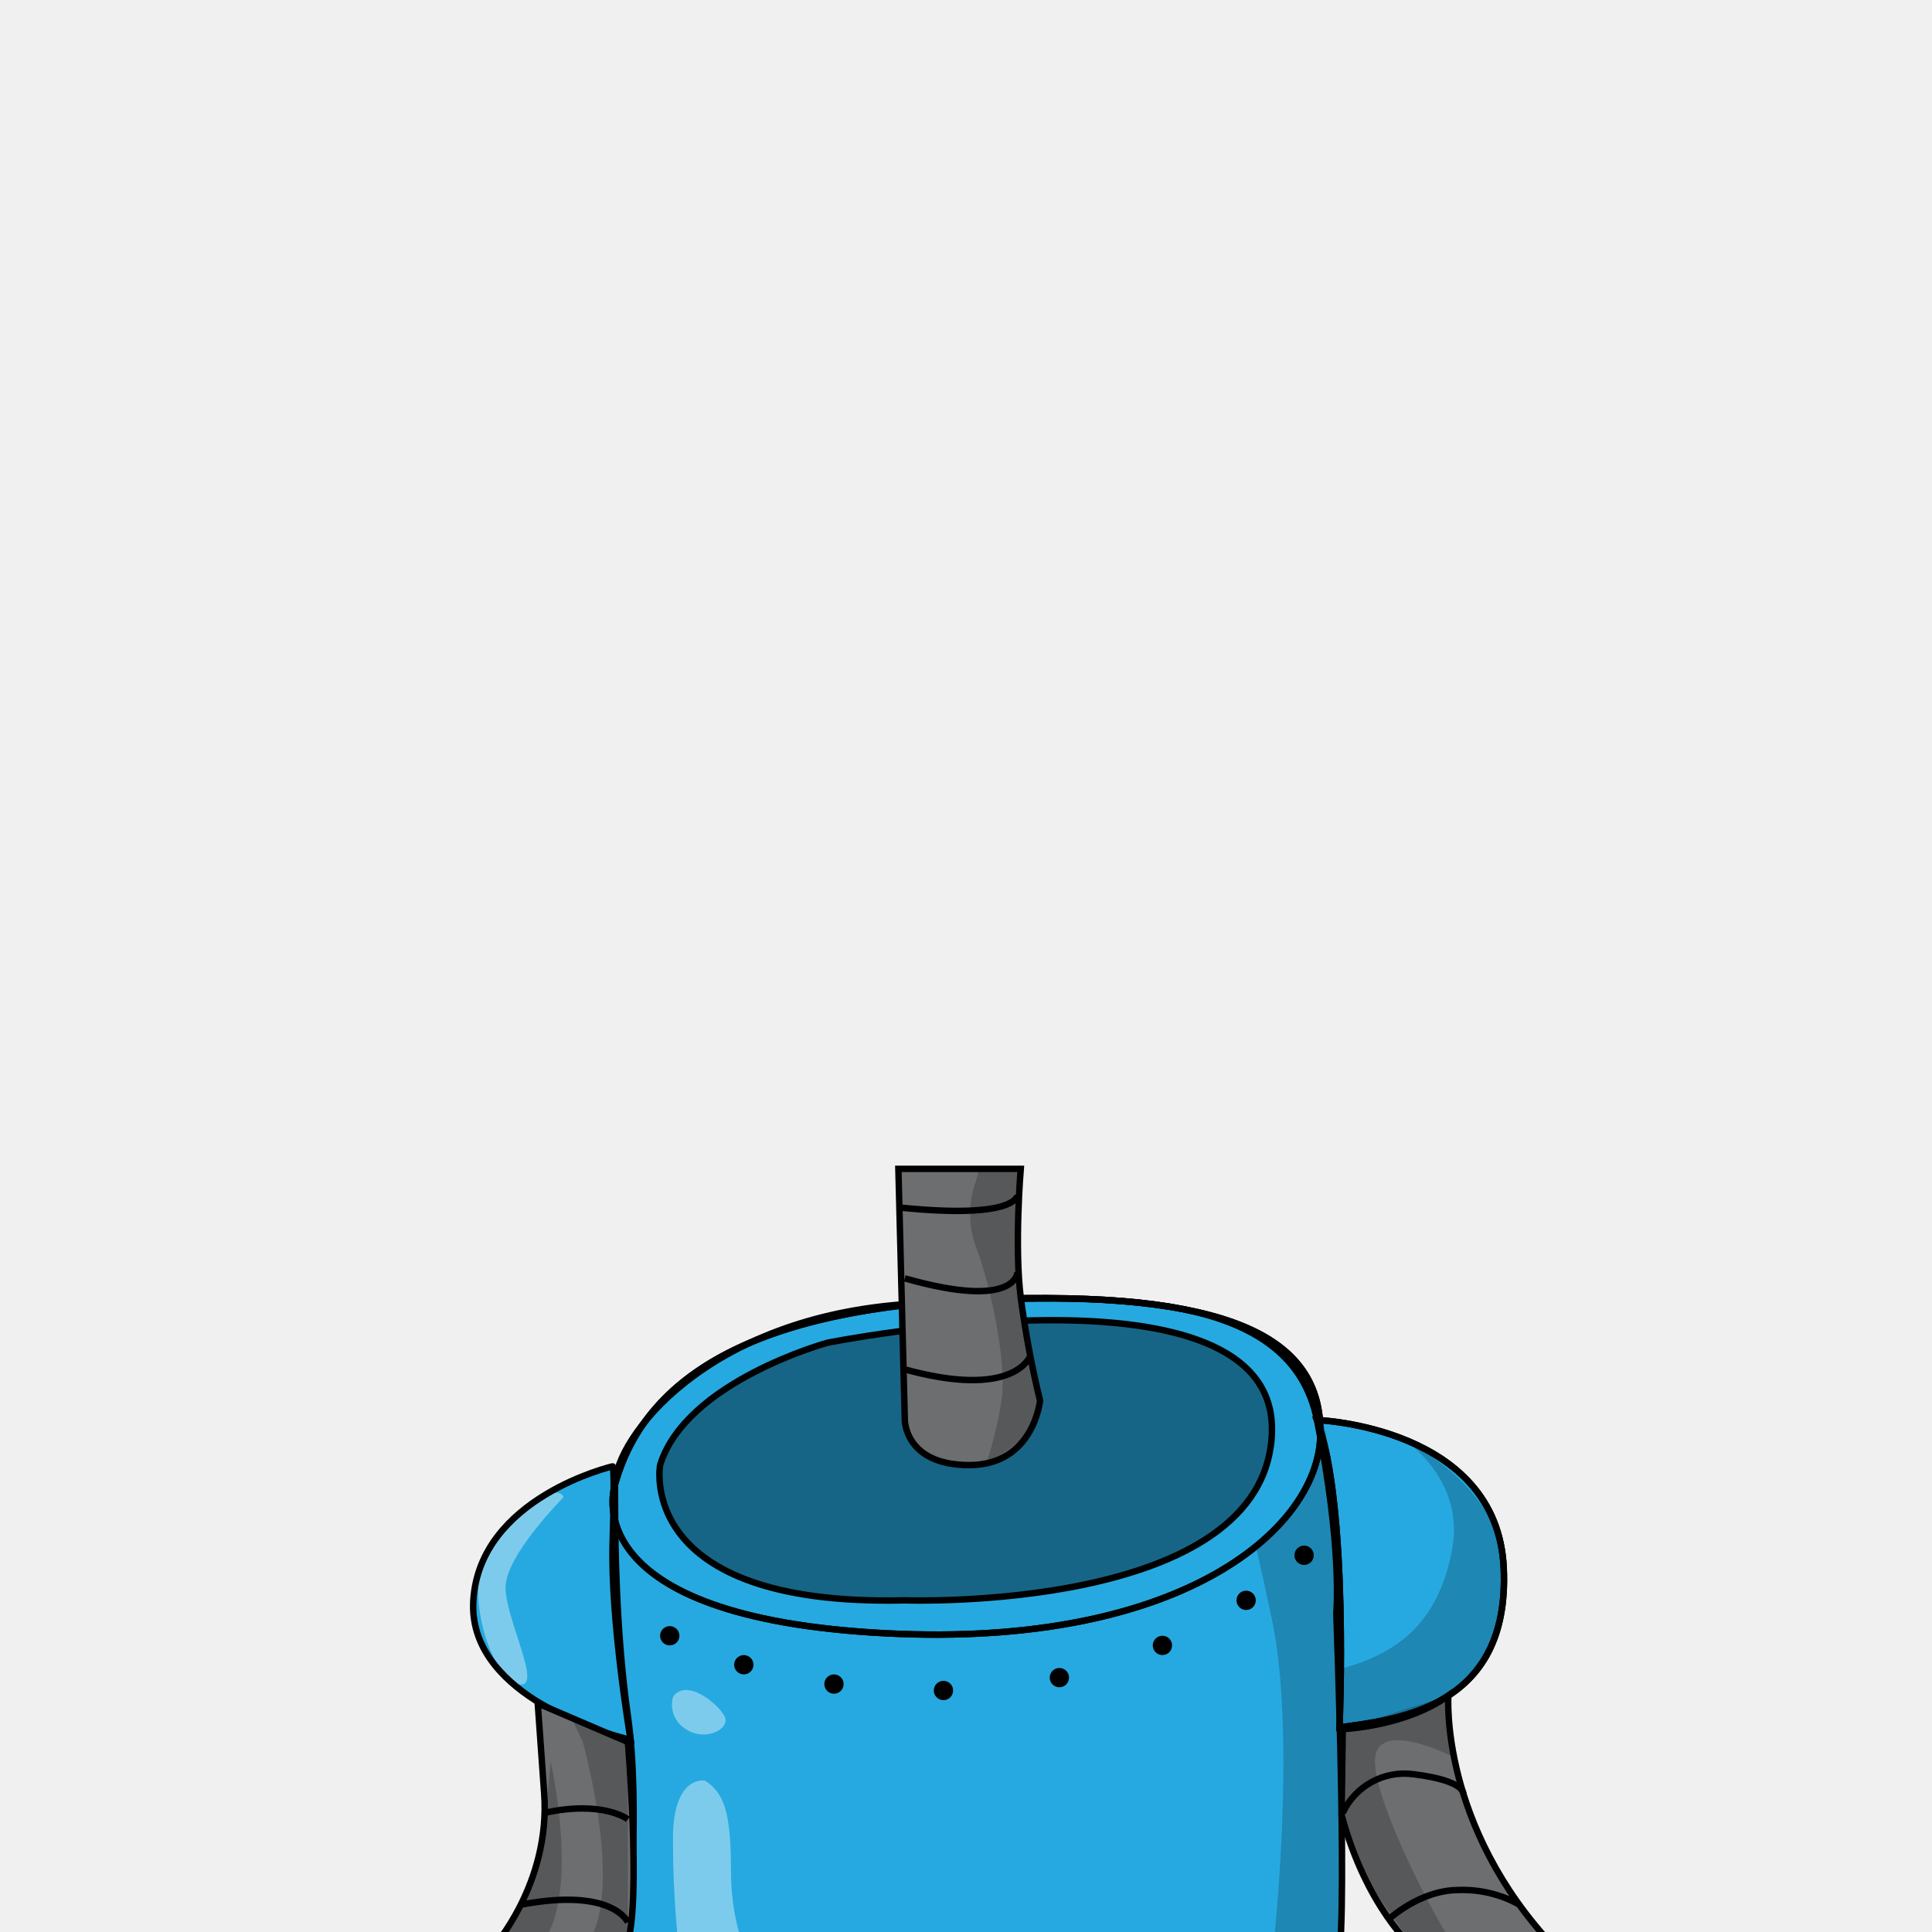
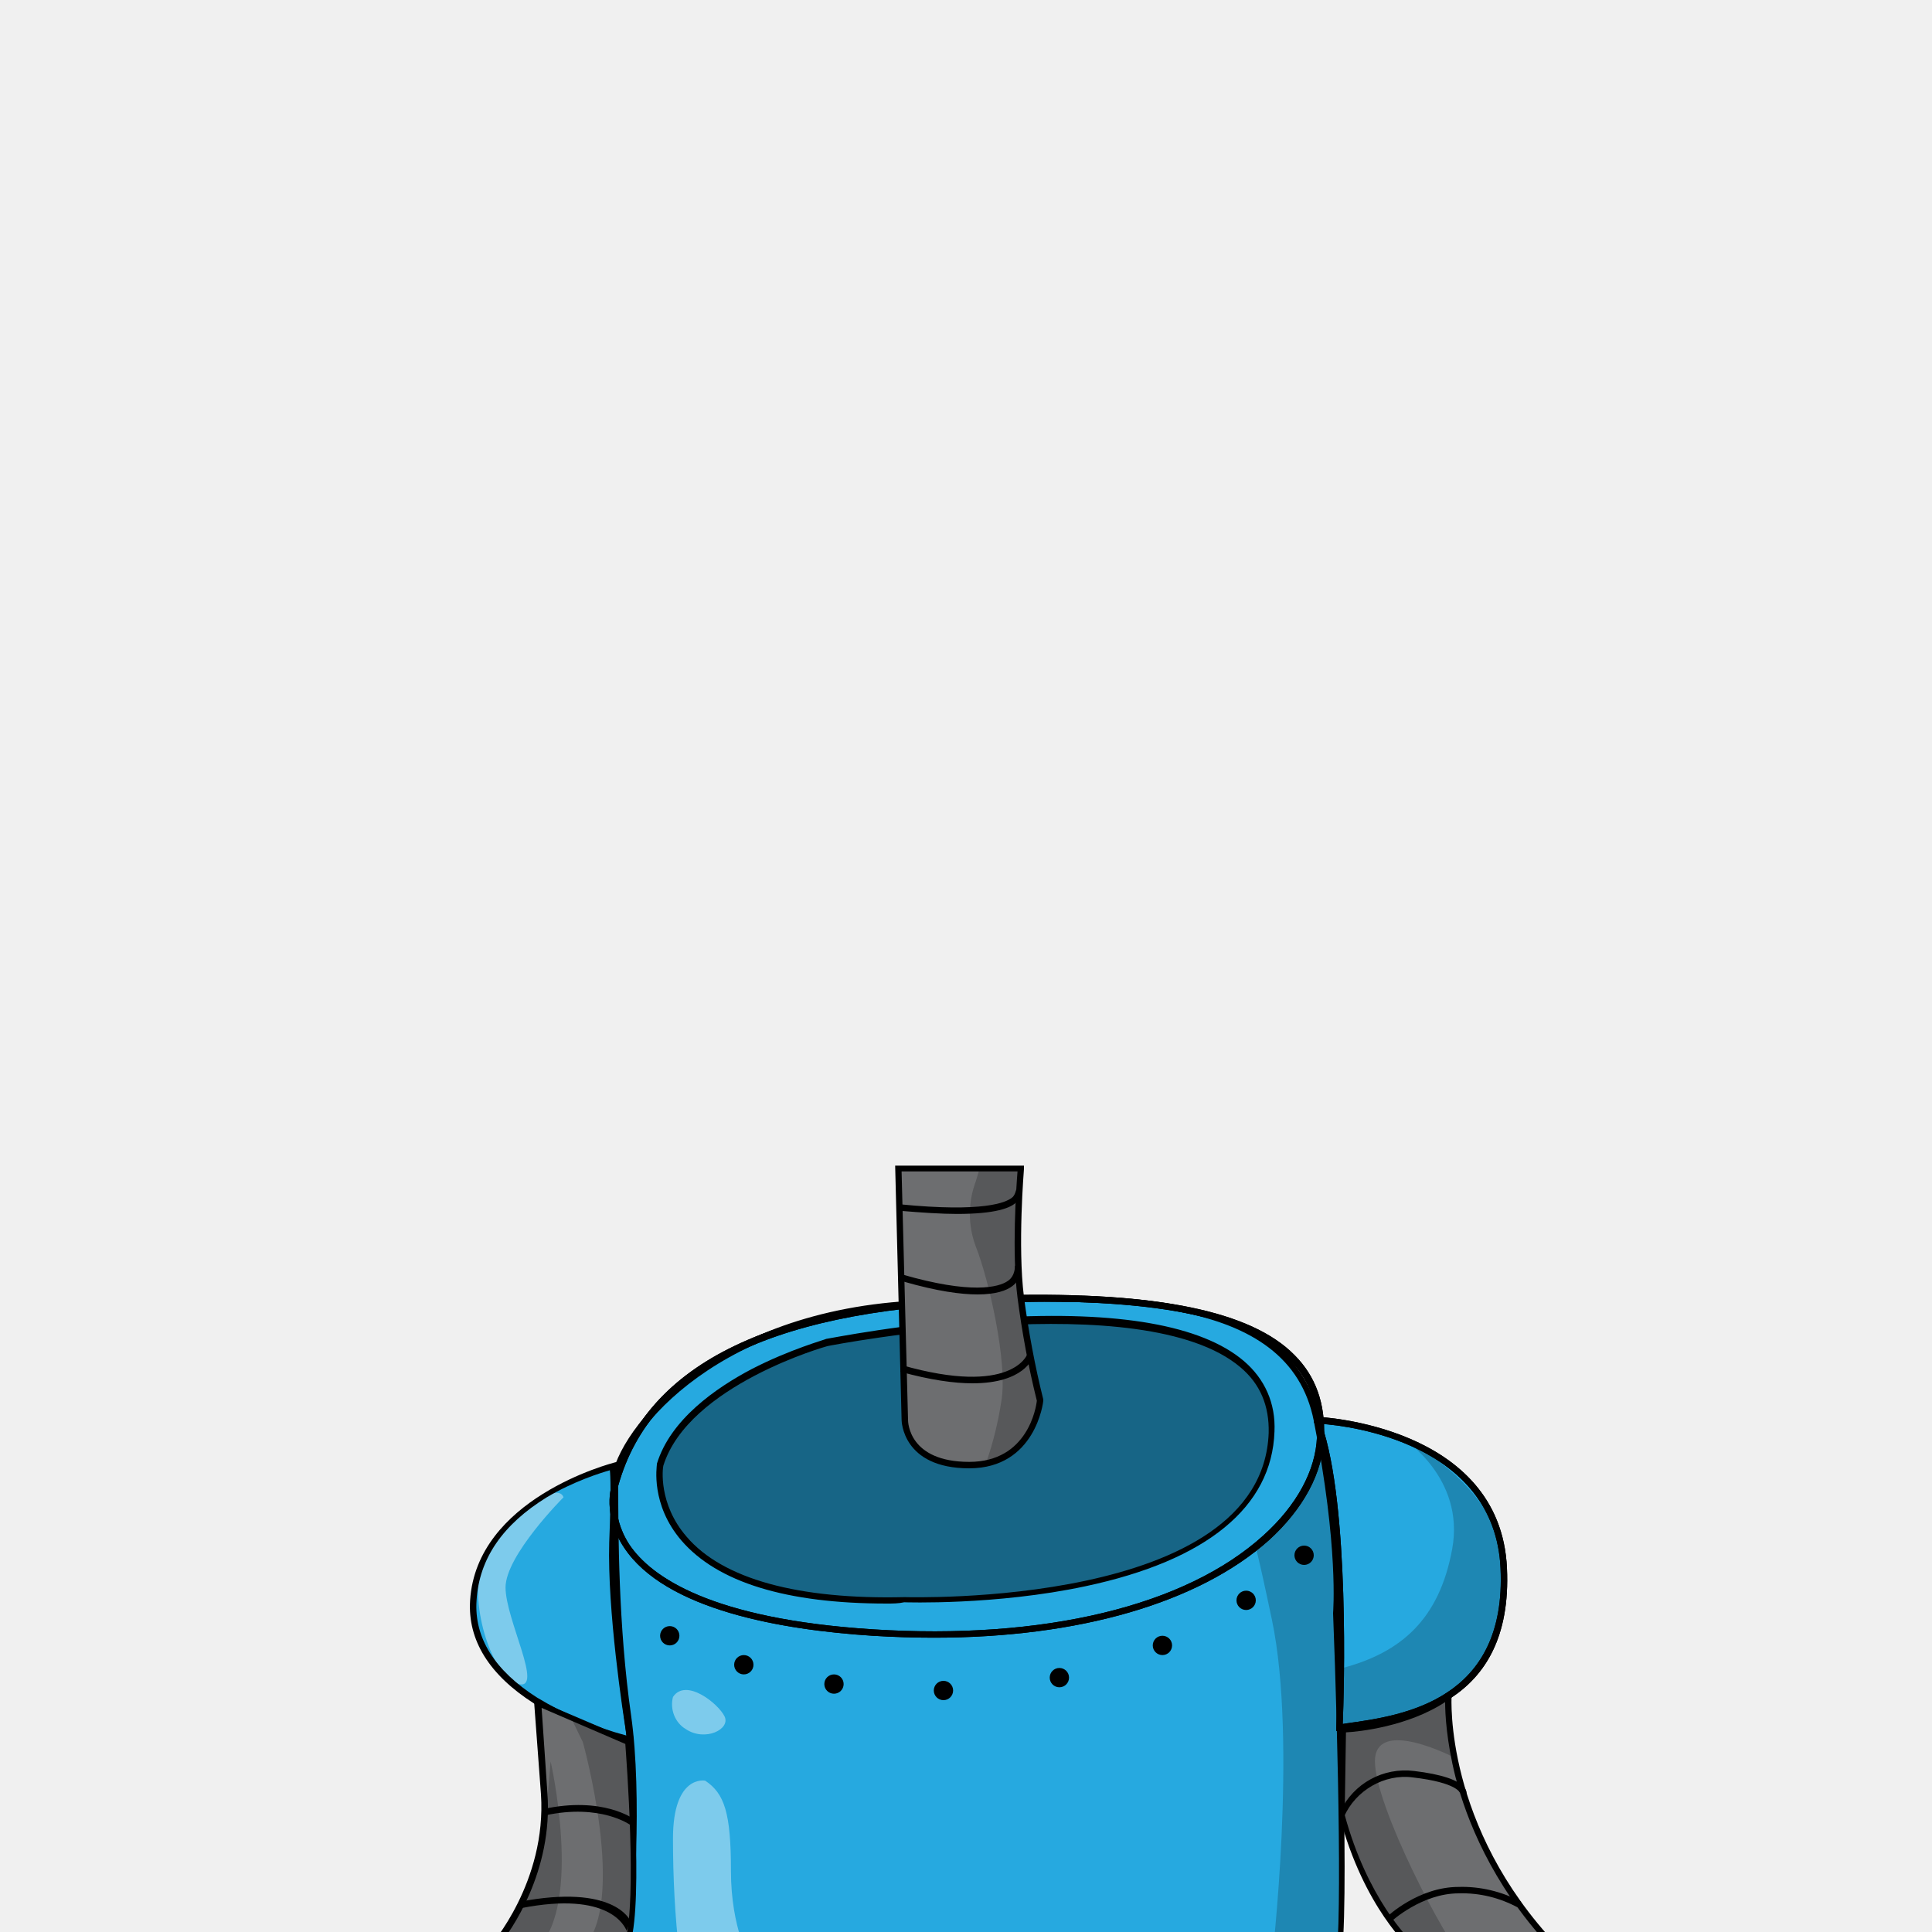
- <svg xmlns="http://www.w3.org/2000/svg" viewBox="0 0 300 300">
-   <defs>
-     <style>.cls-1,.cls-2{fill:#26a9e0;}.cls-2,.cls-3,.cls-5,.cls-6{stroke:#000;stroke-miterlimit:10;}.cls-3{fill:none;}.cls-4{fill:#fff;}.cls-4,.cls-5{fill-opacity:0.4;}.cls-6{fill:#6d6e70;}.cls-7{opacity:0.2;}.cls-8{fill-opacity:0.2;}</style>
-   </defs>
+ <svg xmlns="http://www.w3.org/2000/svg" version="1.1" id="Layer_1" x="0px" y="0px" viewBox="0 0 300 300" style="enable-background:new 0 0 300 300;" xml:space="preserve">
+   <style type="text/css">
+ 	.st0{fill:#26A9E0;}
+ 	.st1{fill:#FFFFFF;fill-opacity:0.4;}
+ 	.st2{fill-opacity:0.4;}
+ 	.st3{fill:#6D6E70;}
+ 	.st4{opacity:0.2;enable-background:new    ;}
+ 	.st5{fill-opacity:0.2;}
+ </style>
  <g id="body-09">
-     <g id="fill_color" data-name="fill color">
-       <path class="cls-1" d="M95.13,227.69S74.5,232.5,73.5,248.5c-.44,7.05,4.25,12.09,9.63,15.53a52.45,52.45,0,0,0,14.79,6.13s-3.16-18.66-2.79-30.66S95.13,227.69,95.13,227.69Z" />
-       <path class="cls-1" d="M97.5,301.5s2-21,0-35-2-29-2-36,14-26.11,46-28.05,59-1.95,63,18.05,3,30,3,30,2,53,0,55S97.5,301.5,97.5,301.5Z" />
-       <path class="cls-2" d="M204.5,220.5s28,1,29,23S216.6,267,208,268.24C208,268.24,209.5,233.5,204.5,220.5Z" />
+     <g id="fill_color">
+       <path class="st0" d="M95.1,227.7c0,0-20.6,4.8-21.6,20.8c-0.4,7.1,4.2,12.1,9.6,15.5c4.6,2.8,9.6,4.9,14.8,6.1    c0,0-3.2-18.7-2.8-30.7S95.1,227.7,95.1,227.7z" />
+       <path class="st0" d="M97.5,301.5c0,0,2-21,0-35s-2-29-2-36s14-26.1,46-28.1s59-1.9,63,18.1s3,30,3,30s2,53,0,55    S97.5,301.5,97.5,301.5z" />
+       <g>
+         <path class="st0" d="M204.5,220.5c0,0,28,1,29,23S216.6,267,208,268.2C208,268.2,209.5,233.5,204.5,220.5z" />
+         <path d="M207.5,268.8l0-0.6c0-0.3,1.4-34.8-3.5-47.5l0-0.7l0.5,0c0.3,0,28.5,1.3,29.5,23.5c1,21.5-15.8,23.8-24.8,25.1     L207.5,268.8z M205.2,221.1c4.4,12.6,3.5,41.9,3.3,46.6l0.6-0.1c8.7-1.2,24.9-3.5,23.9-24.1C232.1,224.2,209.7,221.4,205.2,221.1     z" />
+       </g>
    </g>
-     <path class="cls-3" d="M95.5,230.5s-7,20,40,23,69-15.69,69.51-30.35-12.33-22.39-48.92-21.52S100.5,212.5,95.5,230.5Z" />
-     <path class="cls-4" d="M87.5,232.5s-9,9-9,14,6,16,2,15-7.57-12-5.79-18.48S86.5,229.5,87.5,232.5Z" />
-     <path class="cls-3" d="M97.5,301.5s2-21,0-35-2-29-2-36,14-26.11,46-28.05,59-1.95,63,18.05,3,30,3,30,2,53,0,55S97.5,301.5,97.5,301.5Z" />
-     <path class="cls-5" d="M102.5,227.5s-4,22,38,21c0,0,56,2,57-26s-69-14-69-14S106.5,214.5,102.5,227.5Z" />
-     <path class="cls-3" d="M95.5,230.5s-7,20,40,23,69-15.69,69.51-30.35-12.33-22.39-48.92-21.52S100.5,212.5,95.5,230.5Z" />
-     <path class="cls-3" d="M95.13,227.69S74.5,232.5,73.5,248.5c-.44,7.05,4.25,12.09,9.63,15.53a52.45,52.45,0,0,0,14.79,6.13s-3.16-18.66-2.79-30.66S95.13,227.69,95.13,227.69Z" />
-     <path class="cls-3" d="M204.5,220.5s28,1,29,23S216.6,267,208,268.24C208,268.24,209.5,233.5,204.5,220.5Z" />
-     <path class="cls-4" d="M104.5,263.5a4.45,4.45,0,0,0,2,5c3,2,7,0,6-2S106.5,260.5,104.5,263.5Z" />
-     <path class="cls-4" d="M109.5,276.5s-5-1-5,9a161.75,161.75,0,0,0,1,18l11,1s-3-5-3-14S112.5,278.5,109.5,276.5Z" />
-     <path class="cls-6" d="M224.9,263.3s-1.4,20.2,16.6,39.2h-22s-7.35-6.33-11.18-20.67l.18-13.33S218.3,268.1,224.9,263.3Z" />
-     <path class="cls-3" d="M208.5,281.5a10.58,10.58,0,0,1,11-6c8,1,7.71,3,7.71,3" />
-     <path class="cls-3" d="M215.68,298s4.82-4.52,10.82-4.52a18.1,18.1,0,0,1,9.41,2.26" />
-     <path class="cls-7" d="M217.85,223.44s9.65,6.06,7.65,17.06-8,16.09-17,18.54v9.46s24.08-.06,25-22.53C233.54,246,236.21,233.39,217.85,223.44Z" />
-     <path class="cls-6" d="M76.5,302.5s9-10,8-24l-1-14,14,6s2,24,0,31S76.5,302.5,76.5,302.5Z" />
-     <path class="cls-3" d="M97.5,282.5s-3.87-3-12.94-1" />
-     <path class="cls-3" d="M97.5,298.5s-2.26-5.48-16.63-2.74" />
-     <path class="cls-8" d="M90.5,270.5s7,25,0,32l7-1v-31l-8.76-3.76Z" />
-     <path class="cls-8" d="M85.5,273.5s5,22-2,29-4.6-3.27-4.6-3.27,4.73-4.71,5.66-15.22l.94-10.51" />
-     <path class="cls-8" d="M225.8,272.89s-12.3-6.39-12.3.61,11,28,14,31-6,0-6,0-10.71-12.76-12.36-19.88-.64-16.12-.64-16.12l16.4-5.2Z" />
-     <path class="cls-8" d="M197.51,304.5s4-34,0-53c-2.39-11.36-2.58-11.5-2.55-11.32,0,0,8.57-4.37,10.06-17s3.49,45.35,3.49,45.35v37Z" />
+     <path d="M145,254.3c-3.1,0-6.3-0.1-9.5-0.3c-14.1-0.9-32.2-4-38.6-13.7c-3.4-5.1-2-9.6-1.8-10c5.2-18.8,25.2-28.4,61.1-29.2   c23.5-0.5,38.1,2.5,44.8,9.3c3.3,3.3,4.8,7.5,4.6,12.8c-0.2,5.5-3.2,11.1-8.6,16C186.1,248.9,167.5,254.3,145,254.3z M161.4,202.1   c-1.7,0-3.5,0-5.3,0.1c-35.4,0.8-55,10.2-60.1,28.5l0,0c0,0-1.4,4.3,1.7,9.1c3.4,5.1,12.8,11.6,37.8,13.2   c26.5,1.7,48.6-3.6,60.7-14.6c5.2-4.7,8.1-10.1,8.3-15.3c0.2-5-1.2-8.9-4.3-12C194.2,205,181.5,202.1,161.4,202.1z" />
+     <path class="st1" d="M87.5,232.5c0,0-9,9-9,14s6,16,2,15s-7.6-12-5.8-18.5S86.5,229.5,87.5,232.5z" />
+     <path d="M199.9,306.4c-22.8,0-87.5-3.5-102.5-4.4l-0.5,0l0-0.5c0-0.2,2-21.1,0-34.9c-2-14-2-28.9-2-36.1c0-7.1,14.3-26.6,46.5-28.5   c32.3-2,59.4-1.9,63.5,18.5c4,19.8,3,30,3,30.1c0.3,8.8,1.9,53.3-0.1,55.3C207.5,306.2,204.6,306.4,199.9,306.4z M98,301   c42.6,2.4,106.5,5.4,109.2,4.1c1.3-1.8,0.6-34.4-0.2-54.6c0-0.2,0.9-10.2-3-29.9c-3.9-19.6-30.6-19.6-62.5-17.6   C110,204.9,96,223.7,96,230.5c0,7.1,0,22,2,35.9C99.8,279.1,98.3,297.7,98,301z" />
+     <g>
+       <path class="st2" d="M102.5,227.5c0,0-4,22,38,21c0,0,56,2,57-26s-69-14-69-14S106.5,214.5,102.5,227.5z" />
+       <path d="M137.7,249c-15.6,0-26.3-3.3-31.9-9.8c-4.8-5.6-3.8-11.5-3.8-11.8l0-0.1c2.1-6.9,9.2-11.8,14.7-14.7    c6-3.1,11.5-4.6,11.6-4.7c0.2,0,12.5-2.5,26.5-3.3c18.9-1.1,31.8,1.2,38.3,6.7c3.3,2.8,5,6.6,4.8,11c-0.4,11.7-10.5,20-29.3,24    c-14,3-28.1,2.5-28.2,2.5C139.5,249,138.6,249,137.7,249z M103,227.6c-0.1,0.4-0.8,5.9,3.6,11c5.6,6.6,17.4,9.8,33.9,9.4    c0.6,0,55.5,1.7,56.5-25.5c0.1-4.2-1.3-7.6-4.4-10.2c-15.1-12.8-63.5-3.4-64-3.3C128.4,209,106.9,215.1,103,227.6z" />
+     </g>
+     <path d="M145,254.3c-3.1,0-6.3-0.1-9.5-0.3c-14.1-0.9-32.2-4-38.6-13.7c-3.4-5.1-2-9.6-1.8-10c5.2-18.8,25.2-28.4,61.1-29.2   c23.5-0.5,38.1,2.5,44.8,9.3c3.3,3.3,4.8,7.5,4.6,12.8c-0.2,5.5-3.2,11.1-8.6,16C186.1,248.9,167.5,254.3,145,254.3z M161.4,202.1   c-1.7,0-3.5,0-5.3,0.1c-35.4,0.8-55,10.2-60.1,28.5l0,0c0,0-1.4,4.3,1.7,9.1c3.4,5.1,12.8,11.6,37.8,13.2   c26.5,1.7,48.6-3.6,60.7-14.6c5.2-4.7,8.1-10.1,8.3-15.3c0.2-5-1.2-8.9-4.3-12C194.2,205,181.5,202.1,161.4,202.1z" />
+     <path d="M95.8,227.3c0.3,0.2,0.2,0.4-0.2,12.3c-0.4,11.8,2.8,30.4,2.8,30.6l0,0.7l-0.6-0.2c-5.3-1.3-10.3-3.4-14.9-6.2   c-6.9-4.4-10.3-9.8-9.9-16c1-15.7,21.5-21.2,22.8-21.5 M94.7,228.3c-1.4,0.4-5.6,1.7-9.8,4.2c-6.8,4.2-10.5,9.5-10.9,16   c-0.4,5.8,2.8,10.9,9.4,15.1c4.3,2.6,9,4.6,13.9,5.9c-0.6-3.6-3-19.5-2.7-30C94.9,231.8,94.8,229.2,94.7,228.3z" />
+     <path d="M207.5,268.8l0-0.6c0-0.3,1.4-34.8-3.5-47.5l0-0.7l0.5,0c0.3,0,28.5,1.3,29.5,23.5c1,21.5-15.8,23.8-24.8,25.1L207.5,268.8   z M205.2,221.1c4.4,12.6,3.5,41.9,3.3,46.6l0.6-0.1c8.7-1.2,24.9-3.5,23.9-24.1C232.1,224.2,209.7,221.4,205.2,221.1z" />
+     <path class="st1" d="M104.5,263.5c-0.5,1.9,0.3,4,2,5c3,2,7,0,6-2S106.5,260.5,104.5,263.5z" />
+     <path class="st1" d="M109.5,276.5c0,0-5-1-5,9c0,6,0.3,12,1,18l11,1c0,0-3-5-3-14S112.5,278.5,109.5,276.5z" />
+     <g>
+       <path class="st3" d="M224.9,263.3c0,0-1.4,20.2,16.6,39.2h-22c0,0-7.4-6.3-11.2-20.7l0.2-13.3    C208.5,268.5,218.3,268.1,224.9,263.3z" />
+       <path d="M242.7,303h-23.3l-0.1-0.1c-0.3-0.3-7.5-6.6-11.3-20.9l0-0.1L208,268l0.5,0c0.1,0,9.7-0.5,16.1-5.1l0.9-0.6l-0.1,1.1    c0,0.2-1.2,20.2,16.5,38.8L242.7,303z M219.7,302h20.7c-8.8-9.6-12.7-19.5-14.4-26.1c-1.4-5.6-1.6-9.8-1.6-11.6    c-5.8,3.8-13.4,4.6-15.4,4.7l-0.2,12.8C212.3,294.7,218.7,301.1,219.7,302z" />
+     </g>
+     <path d="M208.7,282.1l-0.6-0.8c2.1-4.4,6.7-6.9,11.5-6.3c4.2,0.5,6.9,1.4,7.8,2.6c0.4,0.5,0.3,0.8,0.3,0.9l-1-0.1l0,0   c0,0-0.4-1.6-7.3-2.4C215,275.4,210.5,278,208.7,282.1z" />
+     <path d="M216,298.4l-0.7-0.7c0.2-0.2,5-4.7,11.2-4.7c3.3-0.1,6.7,0.7,9.7,2.3l-0.5,0.9c-2.8-1.5-5.9-2.3-9.2-2.2   C220.8,294,216.1,298.3,216,298.4z" />
+     <path class="st4" d="M217.9,223.4c0,0,9.6,6.1,7.6,17.1s-8,16.1-17,18.5v9.5c0,0,24.1-0.1,25-22.5   C233.5,246,236.2,233.4,217.9,223.4z" />
+     <g>
+       <path class="st3" d="M76.5,302.5c0,0,9-10,8-24l-1-14l14,6c0,0,2,24,0,31S76.5,302.5,76.5,302.5z" />
+       <path d="M90.1,305.4c-6,0-13.4-2.3-13.8-2.4l-0.7-0.2l0.5-0.6c0.1-0.1,8.8-10,7.9-23.6l-1.1-14.8l15,6.4l0,0.3    c0.1,1,2,24.2,0,31.2c-0.3,1.2-1.1,2.1-2.3,2.7C94.3,305.1,92.3,305.4,90.1,305.4z M77.4,302.2c2.8,0.8,13.4,3.6,17.9,1.2    c0.9-0.5,1.5-1.2,1.8-2.1c1.8-6.4,0.2-27.7,0-30.5l-13-5.6l0.9,13.2C85.9,290.6,79.3,299.9,77.4,302.2z" />
+     </g>
+     <path d="M97.9,283.4c0,0-4.6-3.4-13.3-1.5l-0.2-1c9.2-2,13.9,1.5,14.1,1.6L97.9,283.4z" />
+     <path d="M97.3,299.8c-0.3-0.7-2.7-6.2-16.4-3.5l-0.2-1c14.6-2.8,17.1,2.8,17.2,3L97.3,299.8z" />
+     <path class="st5" d="M90.5,270.5c0,0,7,25,0,32l7-1l0.9-14.2l-0.9-14.6v-2.1l-8.8-3.8L90.5,270.5z" />
+     <path class="st5" d="M85.5,273.5c0,0,5,22-2,29s-4.6-3.3-4.6-3.3s4.7-4.7,5.7-15.2L85.5,273.5" />
+     <path class="st5" d="M225.8,272.9c0,0-12.3-6.4-12.3,0.6s11,28,14,31s-6,0-6,0s-8-6.9-12.4-19.9c-2.3-6.9-0.8-15.5-0.8-15.5   l16.4-5.2L225.8,272.9z" />
+     <path class="st5" d="M197.5,304.5c0,0,4-34,0-53c-2.4-11.4-2.6-11.5-2.6-11.3c0,0,8.6-4.4,10.1-17c0.4-3.3,0.5,0,1.2,2.4   c3.4,11.1,2.2,42.9,2.2,42.9v37L197.5,304.5z" />
    <circle cx="104" cy="254" r="1.5" />
    <circle cx="115.5" cy="258.5" r="1.5" />
    <circle cx="129.5" cy="261.5" r="1.5" />
    <circle cx="146.5" cy="262.5" r="1.5" />
    <circle cx="164.5" cy="260.5" r="1.5" />
    <circle cx="180.5" cy="255.5" r="1.5" />
    <circle cx="193.5" cy="248.5" r="1.5" />
    <circle cx="202.5" cy="241.5" r="1.5" />
-     <path class="cls-6" d="M139.5,181.5l1,39s0,7,10,7,11-10,11-10a155.16,155.16,0,0,1-3-16c-1-8,0-20,0-20h-19Z" />
-     <path class="cls-3" d="M158,185.5s.33,3.92-18.35,2" />
-     <path class="cls-3" d="M158,197.5s0,6-17.5,1" />
-     <path class="cls-3" d="M160,210.5s-2.35,7-20,2" />
-     <path class="cls-8" d="M151.5,183.5a14.82,14.82,0,0,0,0,10c2,5,5,18,4,24a61.38,61.38,0,0,1-2.35,9.74s9.35-4.74,8.35-9.74-2.37-8.51-3.18-17.76a104.59,104.59,0,0,1,.18-18.24h-6.4Z" />
+     <g>
+       <path class="st3" d="M139.5,181.5l1,39c0,0,0,7,10,7s11-10,11-10c-1.3-5.3-2.3-10.6-3-16c-1-8,0-20,0-20H139.5z" />
+       <path d="M150.5,228c-10.4,0-10.5-7.4-10.5-7.5l-1-39.5H159l0,0.5c0,0.1-1,12,0,19.9c0.7,5.3,1.7,10.7,3,15.9l0,0.1l0,0.1    C162,217.7,160.8,228,150.5,228z M140,182l1,38.5c0,0.3,0.1,6.5,9.5,6.5c9.1,0,10.4-8.5,10.5-9.5c-1.3-5.2-2.3-10.6-3-16    c-0.9-7-0.2-17.1,0-19.6H140z" />
+     </g>
+     <path d="M148.6,188.5c-2.4,0-5.4-0.2-9-0.5l0.1-1c13.1,1.3,16.5-0.3,17.4-1c0.5-0.3,0.7-1.3,0.7-1.3l0.7,0.7c0,0.1,0,0.6-0.6,1.2   C157,187.6,154.5,188.5,148.6,188.5z" />
+     <path d="M151.8,201c-2.6,0-6.3-0.5-11.5-2l-0.2-1.1c10.7,3.1,15,2,16.4,1c1.2-0.8,1.1-2.4,1.1-2.4l0.9,1c0,0,0,1.2-1.3,2.2   C156.3,200.4,154.6,201,151.8,201z" />
+     <path d="M151,214.8c-2.8,0-6.5-0.5-11.2-1.8l0.3-1c16.9,4.8,19.4-1.6,19.4-1.7l0.9,0.3C160.4,210.9,159,214.8,151,214.8z" />
+     <path class="st5" d="M151.5,183.5c-1.2,3.2-1.2,6.8,0,10c2,5,5,18,4,24c-0.5,3.3-1.3,6.6-2.4,9.7c0,0,0.5-0.6,1.5-0.8   c1.9-0.6,7.6-5.2,6.9-8.9c-1-5-2.4-8.5-3.2-17.8c-0.5-6.1-0.4-12.2,0.2-18.2h-6.4L151.5,183.5z" />
  </g>
</svg>
